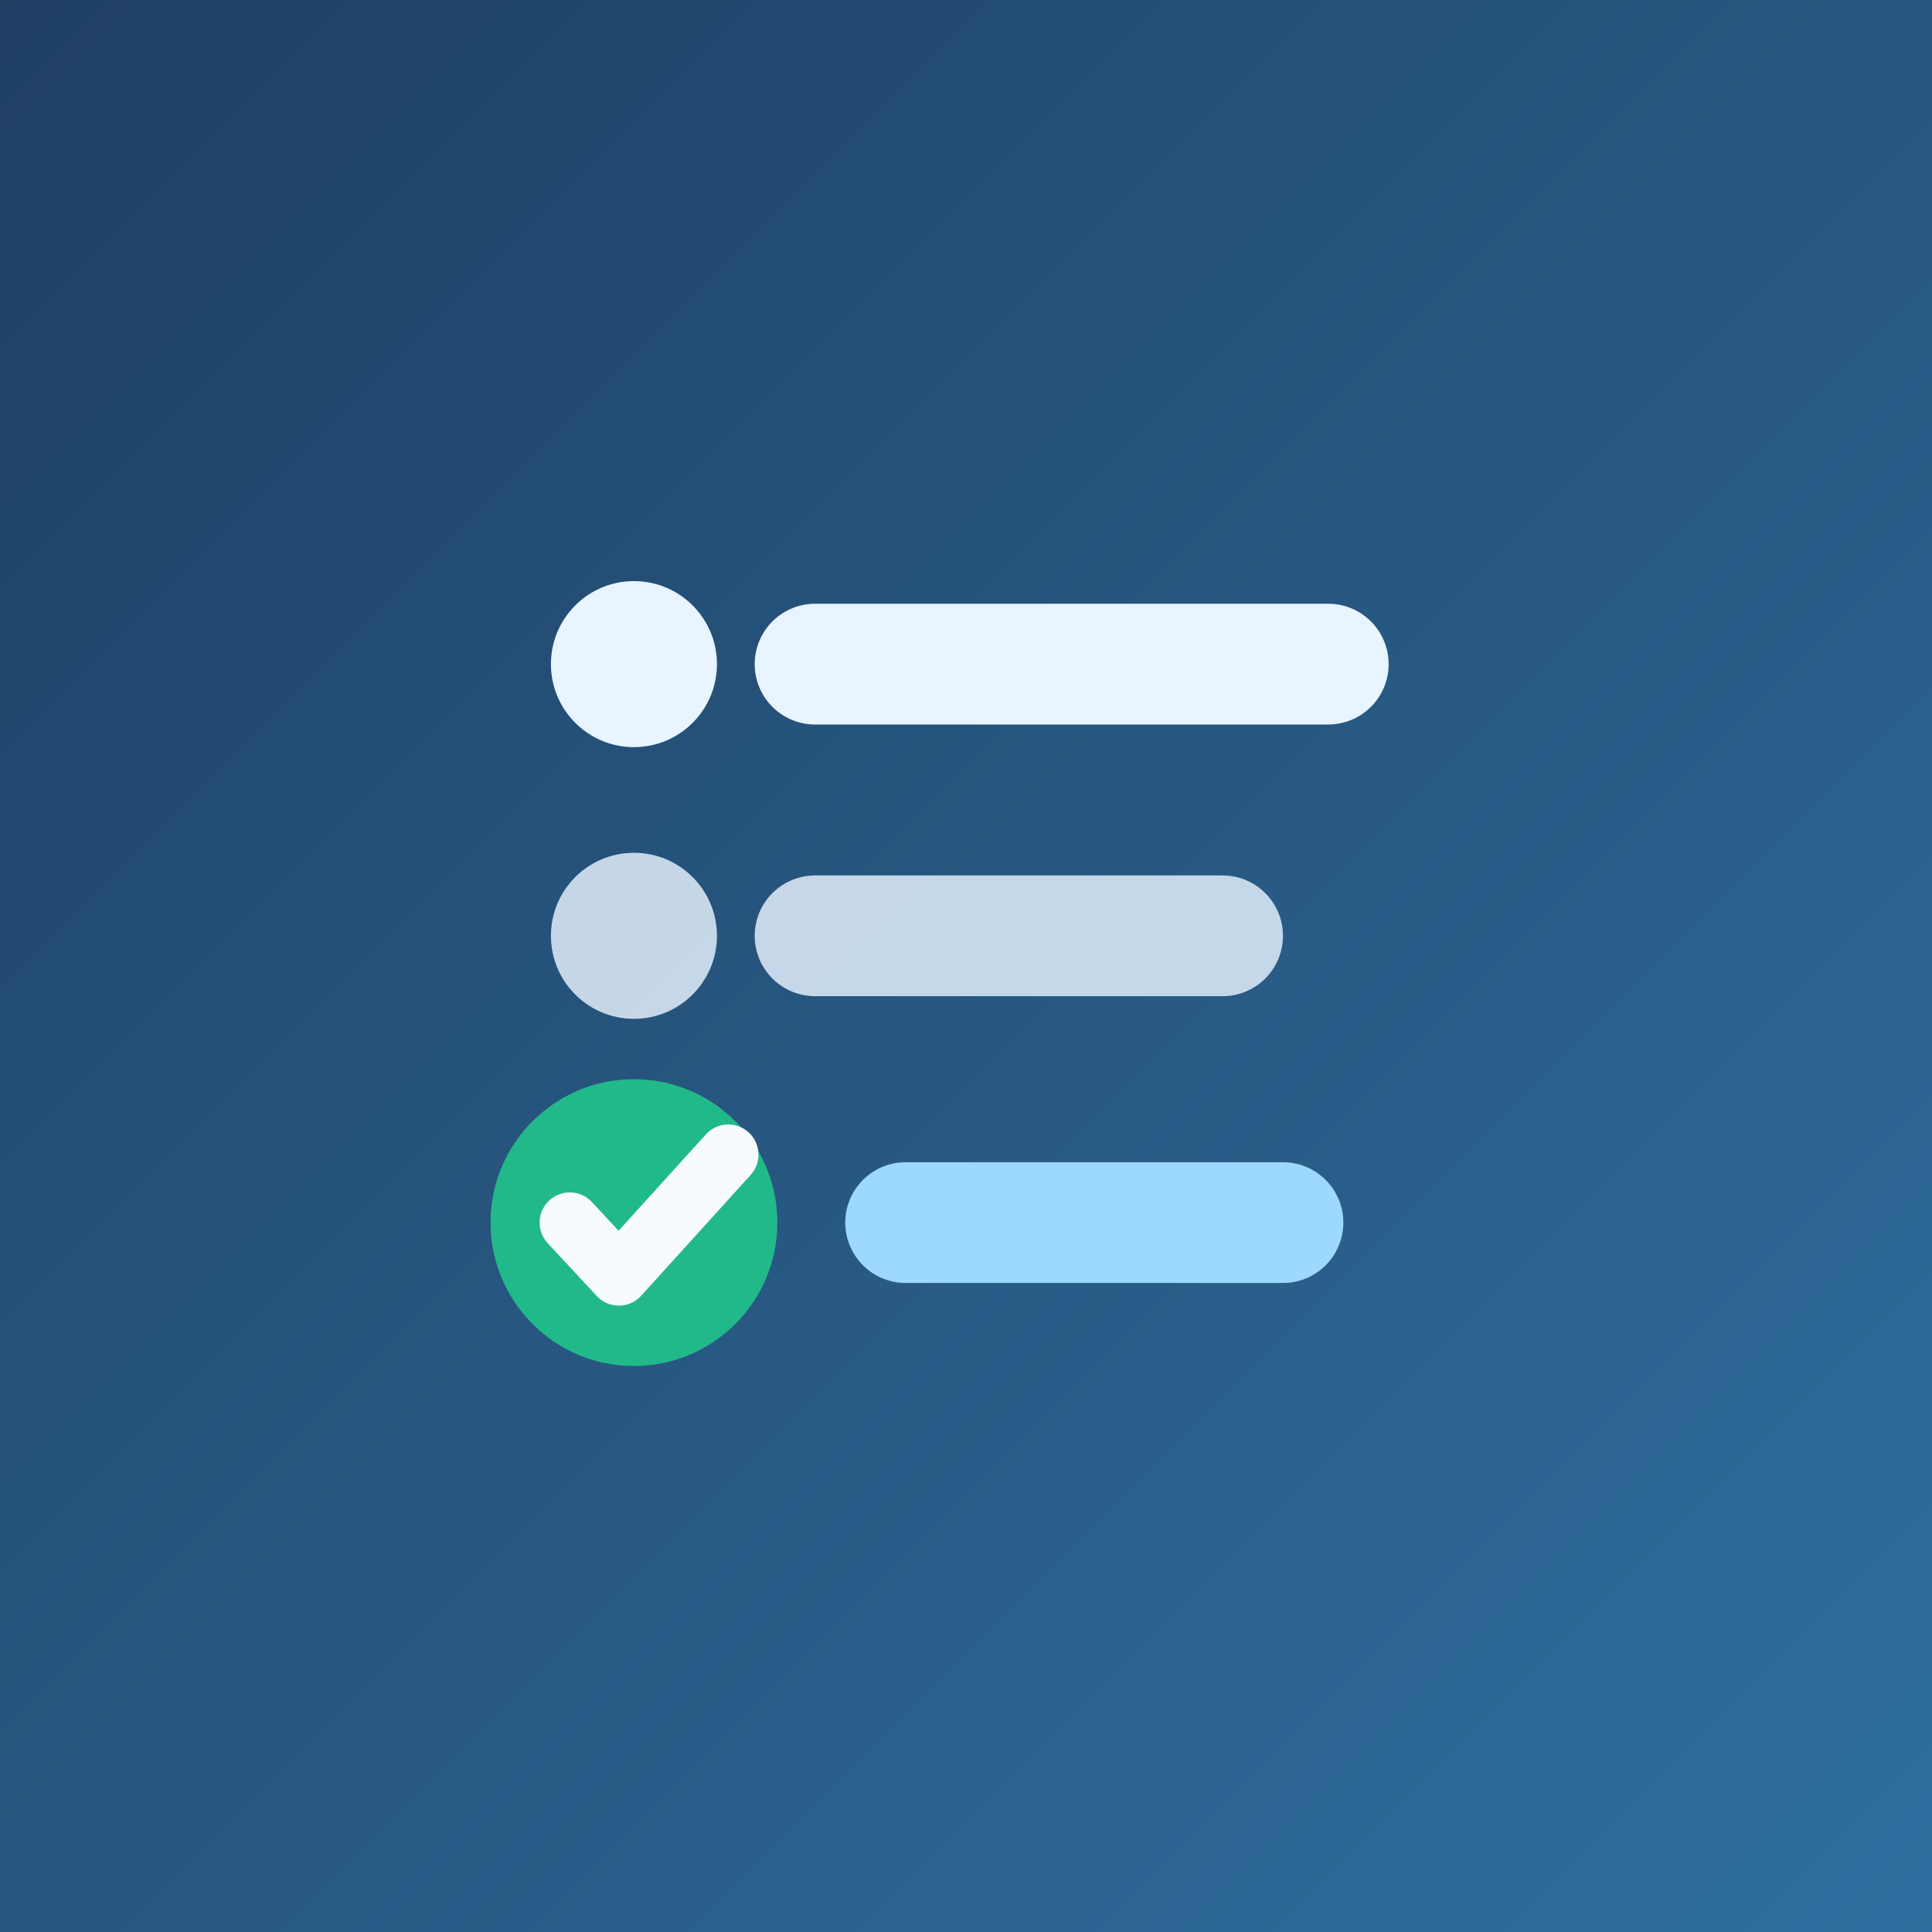
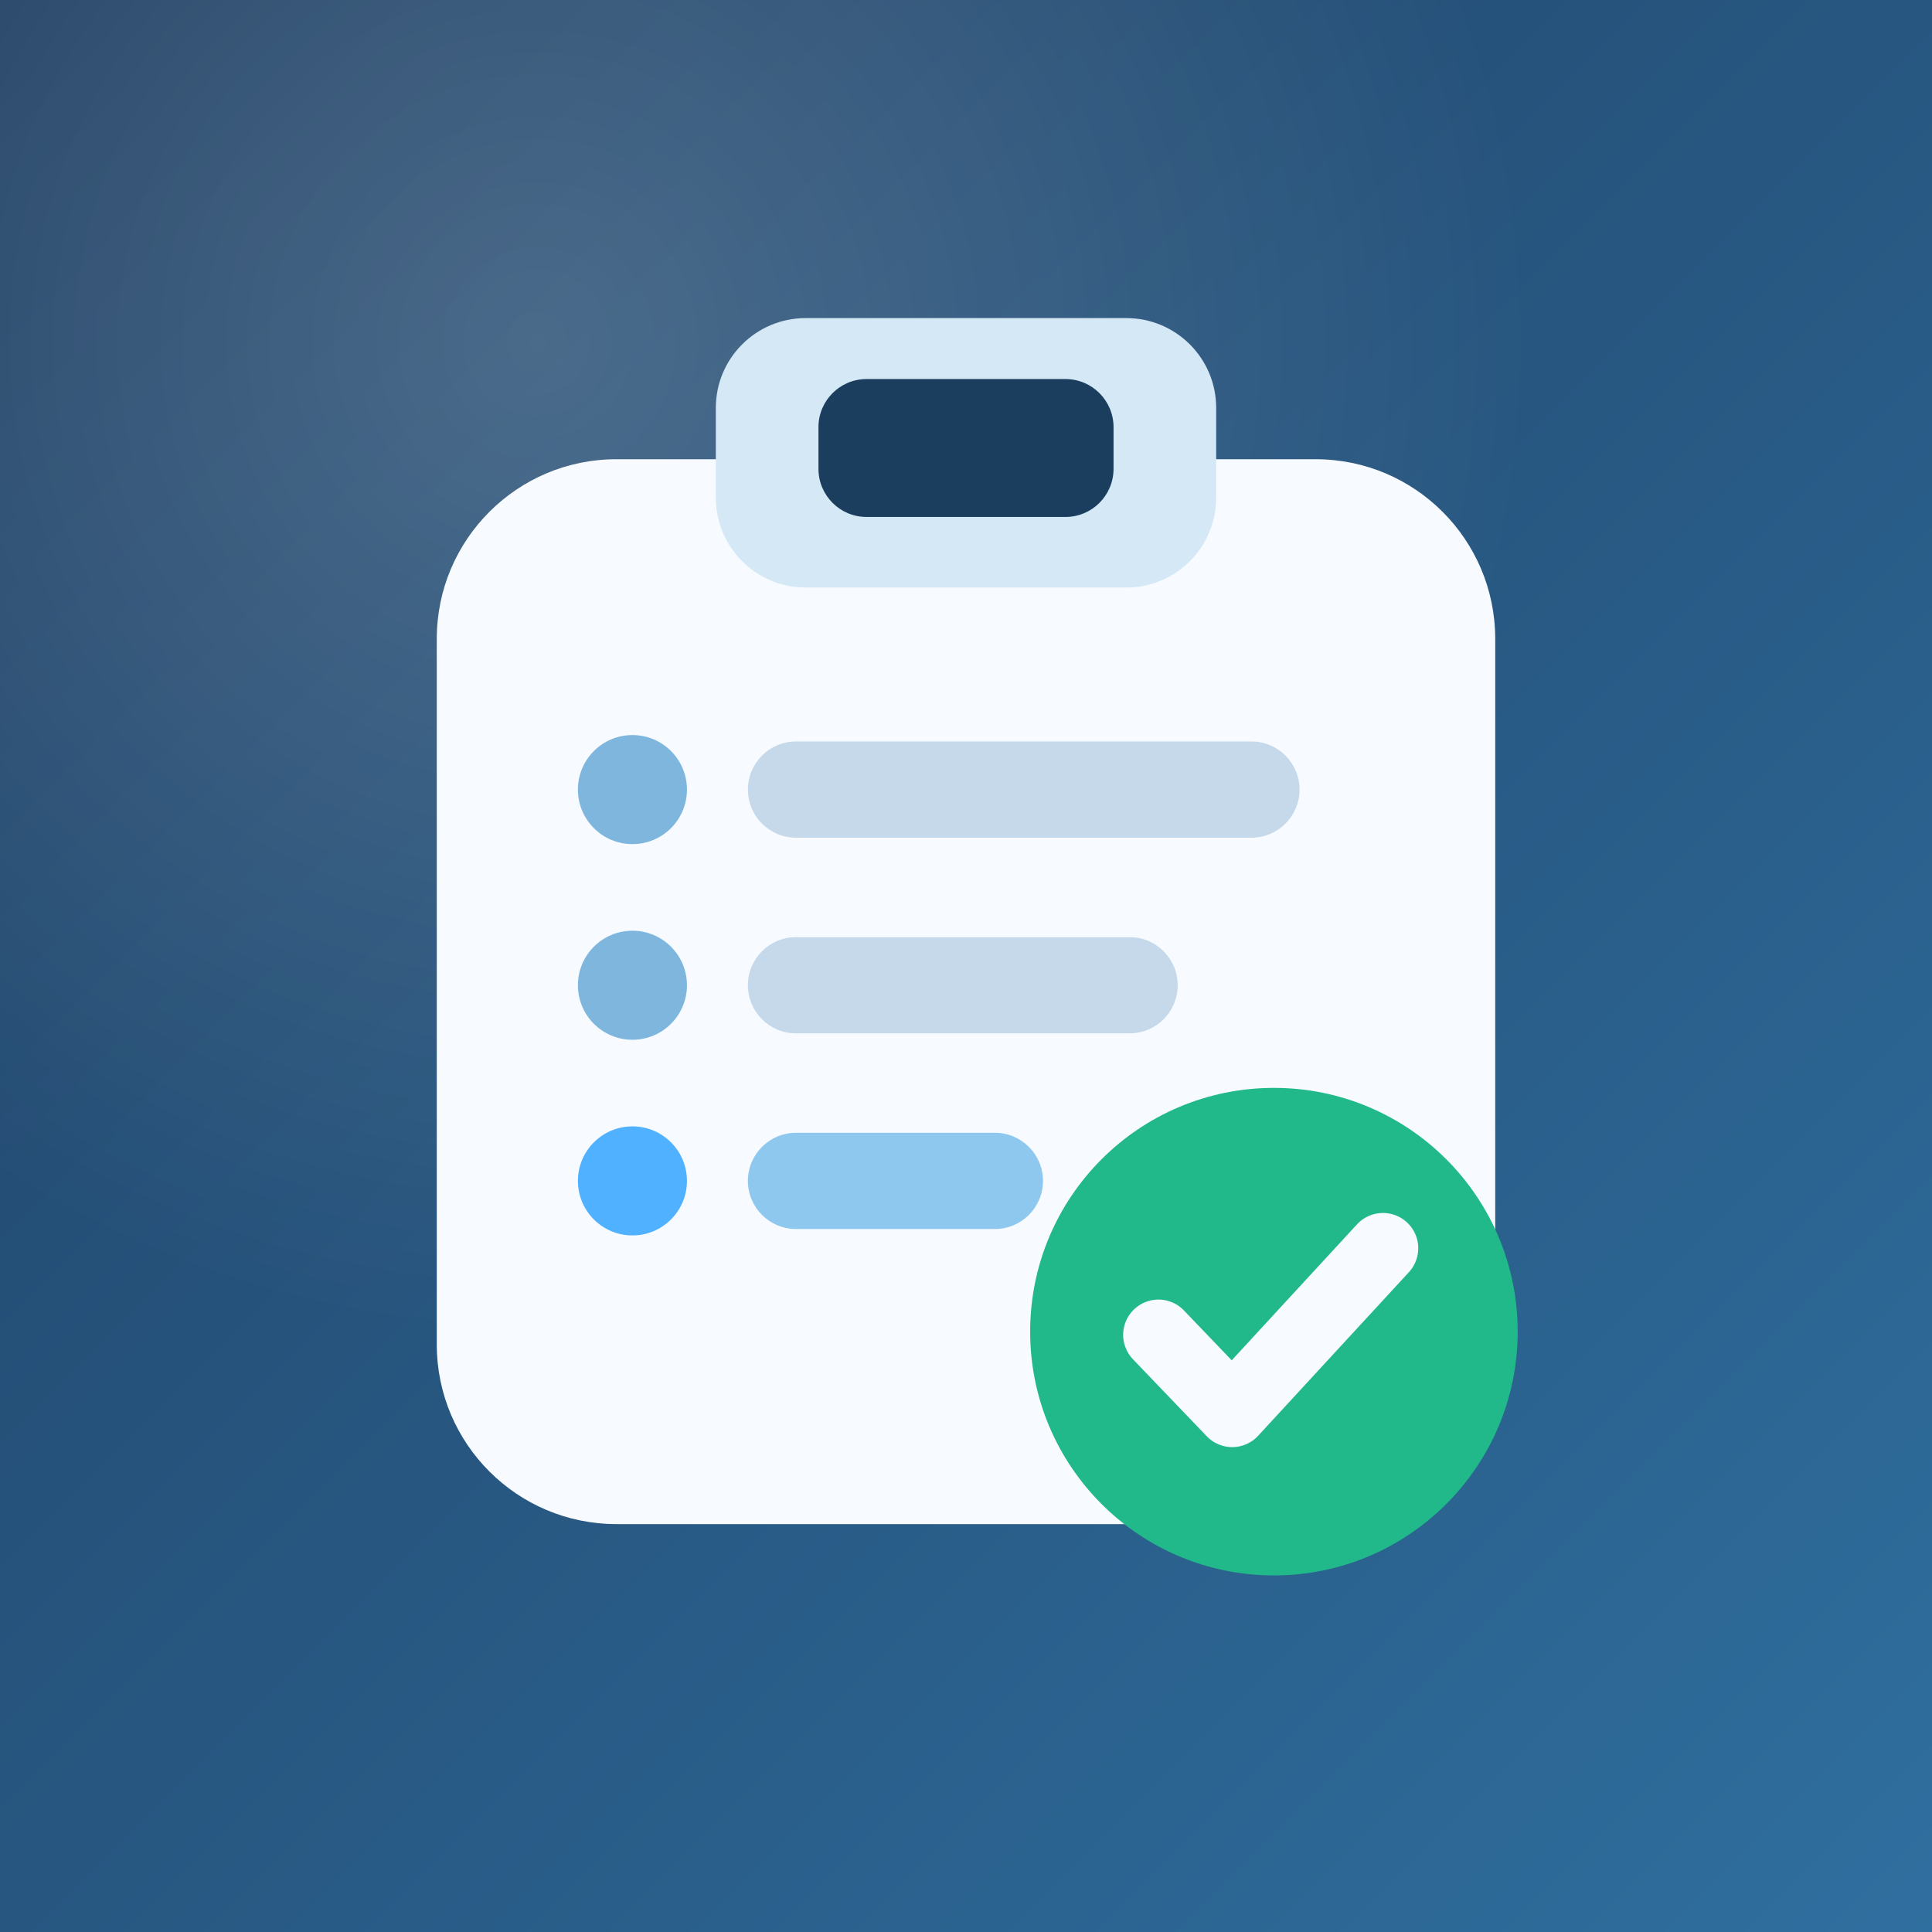
<svg xmlns="http://www.w3.org/2000/svg" viewBox="0 0 512 512" role="img" aria-label="Logger maskable icon">
  <defs>
    <linearGradient id="loggerMaskBg" x1="0" y1="0" x2="1" y2="1">
      <stop offset="0%" stop-color="#1f3f63" />
      <stop offset="100%" stop-color="#2f6f9f" />
    </linearGradient>
+     <radialGradient id="loggerMaskBgSheen" cx="0.28" cy="0.18" r="0.85">
+       <stop offset="0%" stop-color="#ffffff" stop-opacity="0.18" />
+       <stop offset="60%" stop-color="#ffffff" stop-opacity="0" />
+     </radialGradient>
  </defs>
  <rect width="512" height="512" fill="url(#loggerMaskBg)" />
-   <circle cx="168" cy="176" r="22" fill="#e8f4ff" />
-   <path d="M216 176h136" fill="none" stroke="#e8f4ff" stroke-width="32" stroke-linecap="round" />
-   <circle cx="168" cy="248" r="22" fill="#e8f4ff" opacity="0.82" />
-   <path d="M216 248h108" fill="none" stroke="#e8f4ff" stroke-width="32" stroke-linecap="round" opacity="0.82" />
-   <circle cx="168" cy="324" r="38" fill="#22b98a" />
-   <path d="M151 324l13 14 29-32" fill="none" stroke="#f7fbff" stroke-width="16" stroke-linecap="round" stroke-linejoin="round" />
-   <path d="M240 324h100" fill="none" stroke="#9dd8ff" stroke-width="32" stroke-linecap="round" />
+   <rect width="512" height="512" fill="url(#loggerMaskBgSheen)" />
+   <g transform="translate(256 256) scale(8.5) translate(-32 -32)">
+     <rect x="15.5" y="16.2" width="33" height="33.2" rx="5.6" fill="#f7fbff" />
+     <rect x="24.2" y="11.8" width="15.6" height="8.4" rx="2.8" fill="#d5e8f6" />
+     <rect x="27.4" y="13.7" width="9.2" height="4.3" rx="1.5" fill="#1b3d5e" />
+     <circle cx="21.6" cy="26.5" r="1.7" fill="#7eb6de" />
+     <rect x="25.2" y="25" width="17.2" height="3" rx="1.5" fill="#c5d9ea" />
+     <circle cx="21.6" cy="32.6" r="1.7" fill="#7eb6de" />
+     <rect x="25.2" y="31.1" width="13.4" height="3" rx="1.5" fill="#c5d9ea" />
+     <circle cx="21.6" cy="38.7" r="1.7" fill="#4fb1ff" />
+     <rect x="25.2" y="37.2" width="9.2" height="3" rx="1.5" fill="#8ec8ee" />
+     <circle cx="41.6" cy="43.4" r="7.6" fill="#22b98a" />
+     <path d="M38 43.5 l2.3 2.4 4.7-5.1" fill="none" stroke="#f7fbff" stroke-width="2.2" stroke-linecap="round" stroke-linejoin="round" />
+   </g>
</svg>
